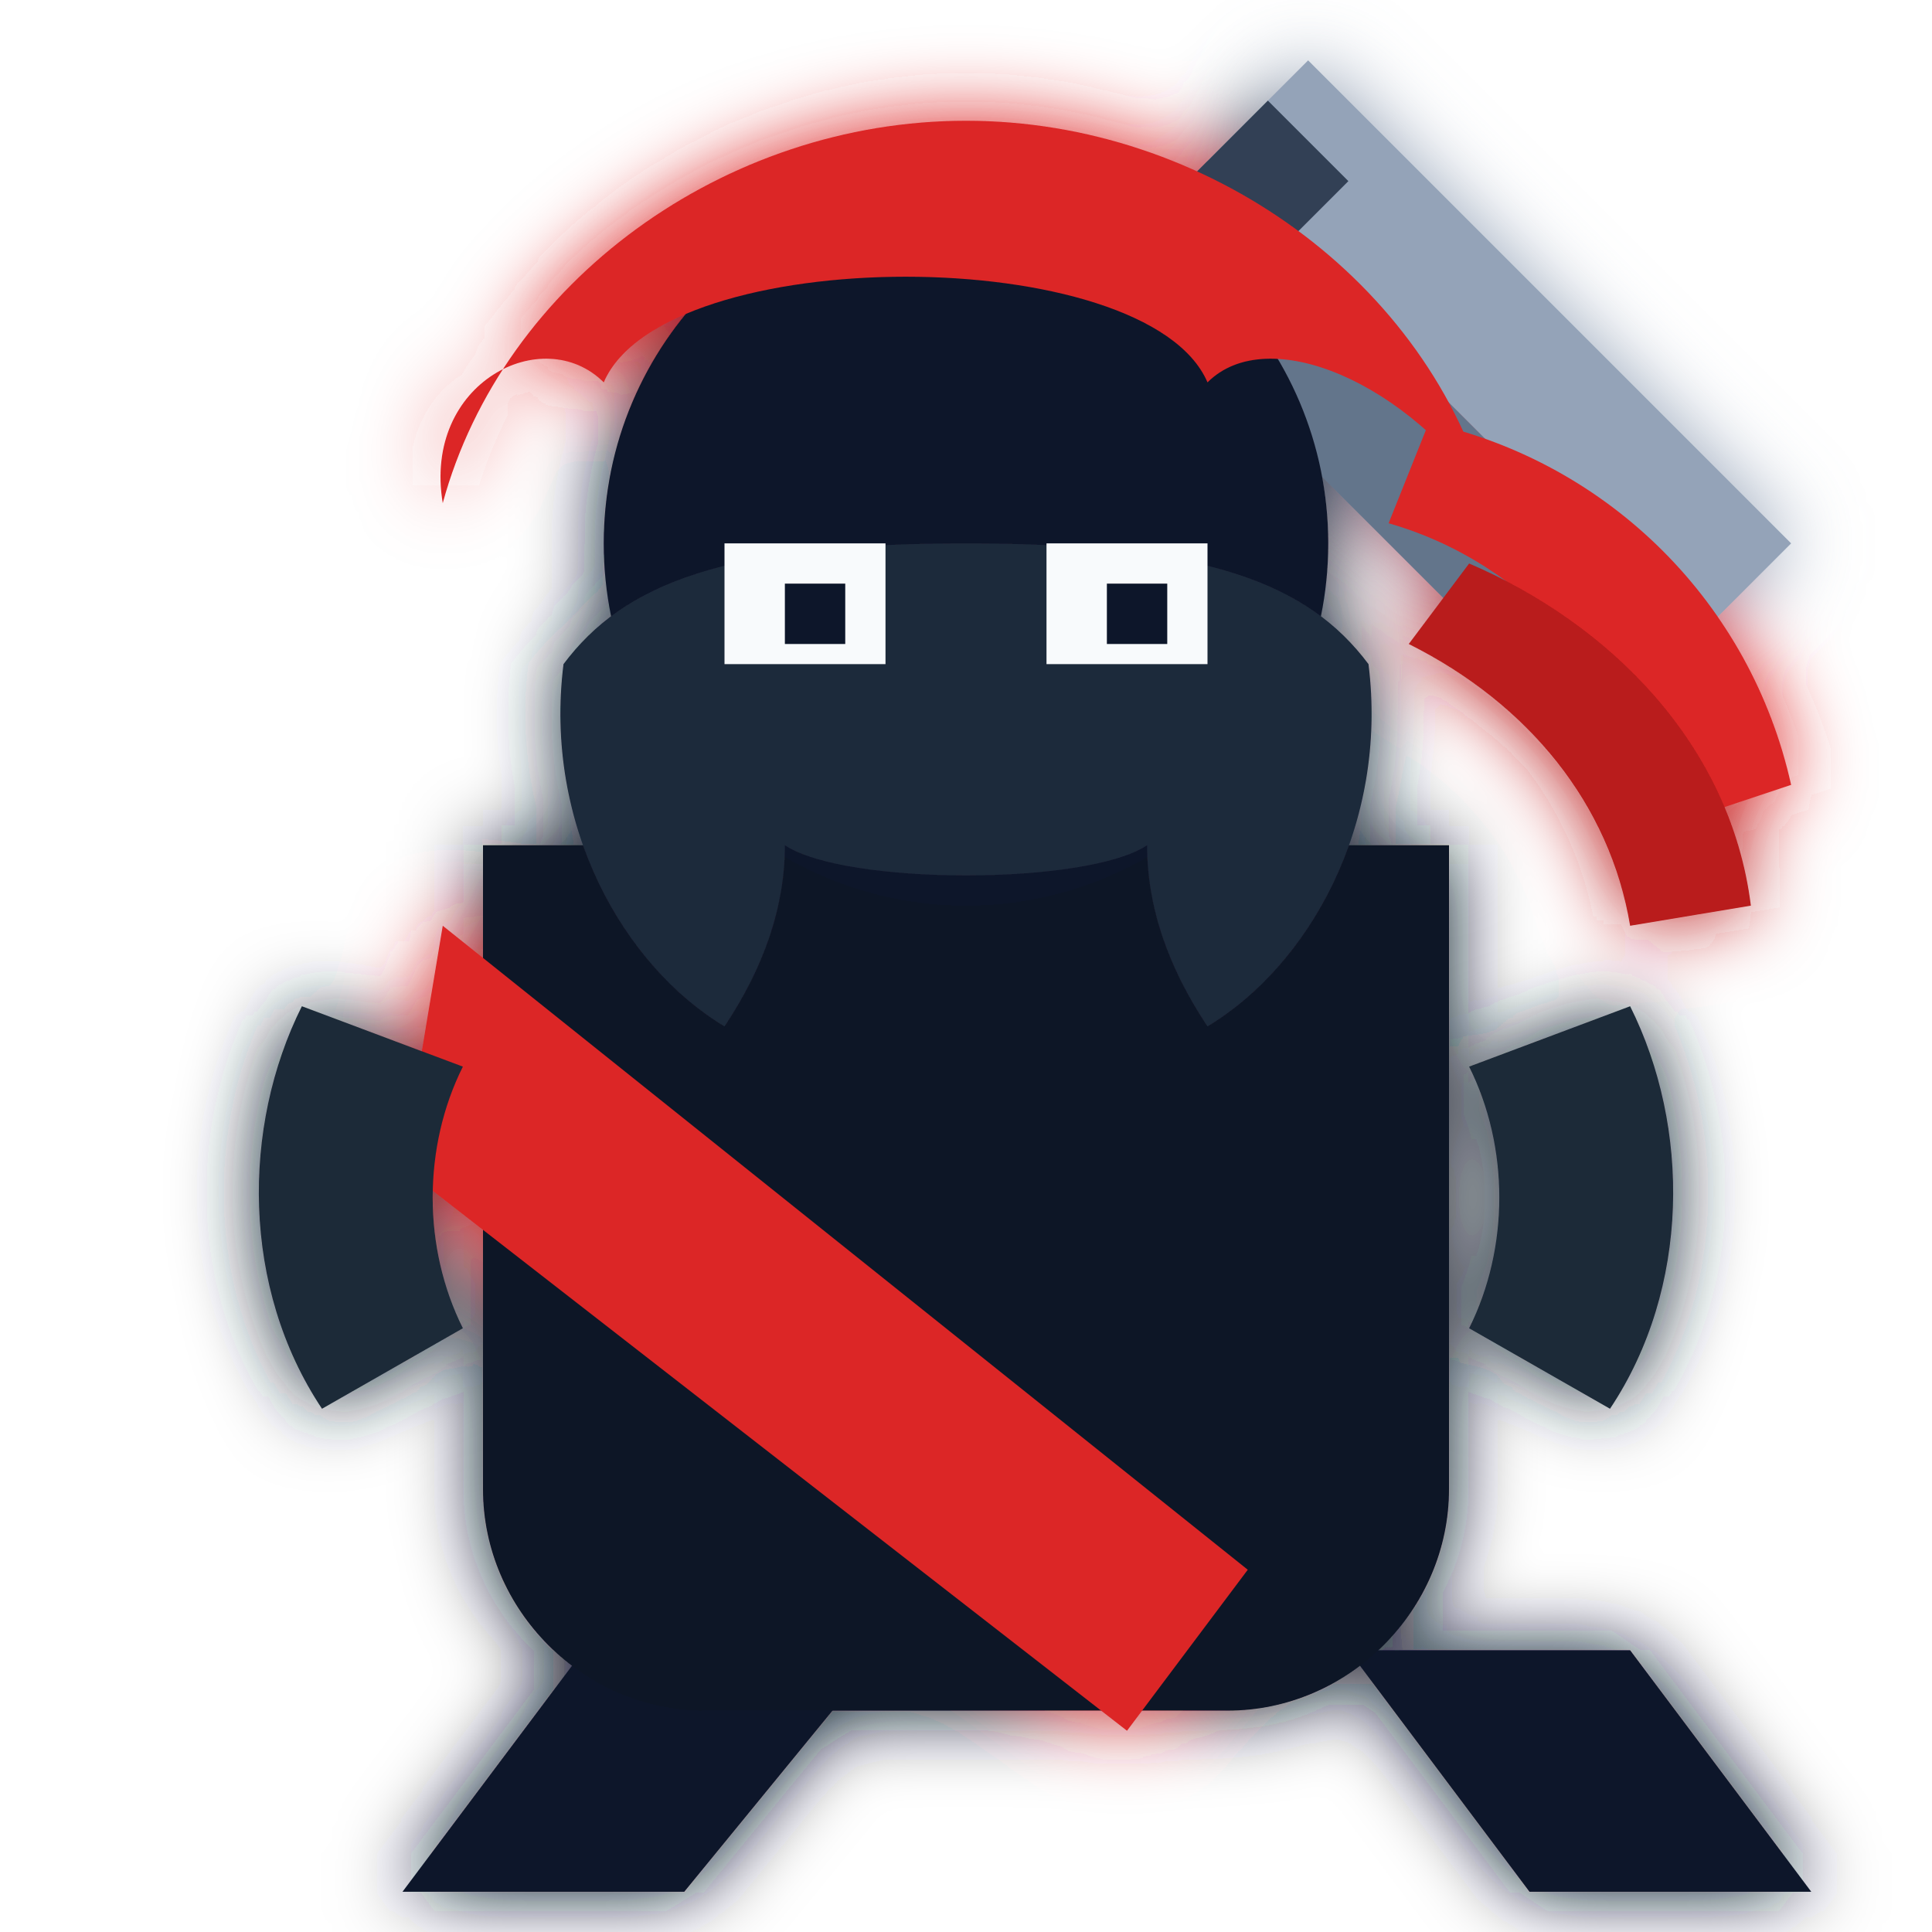
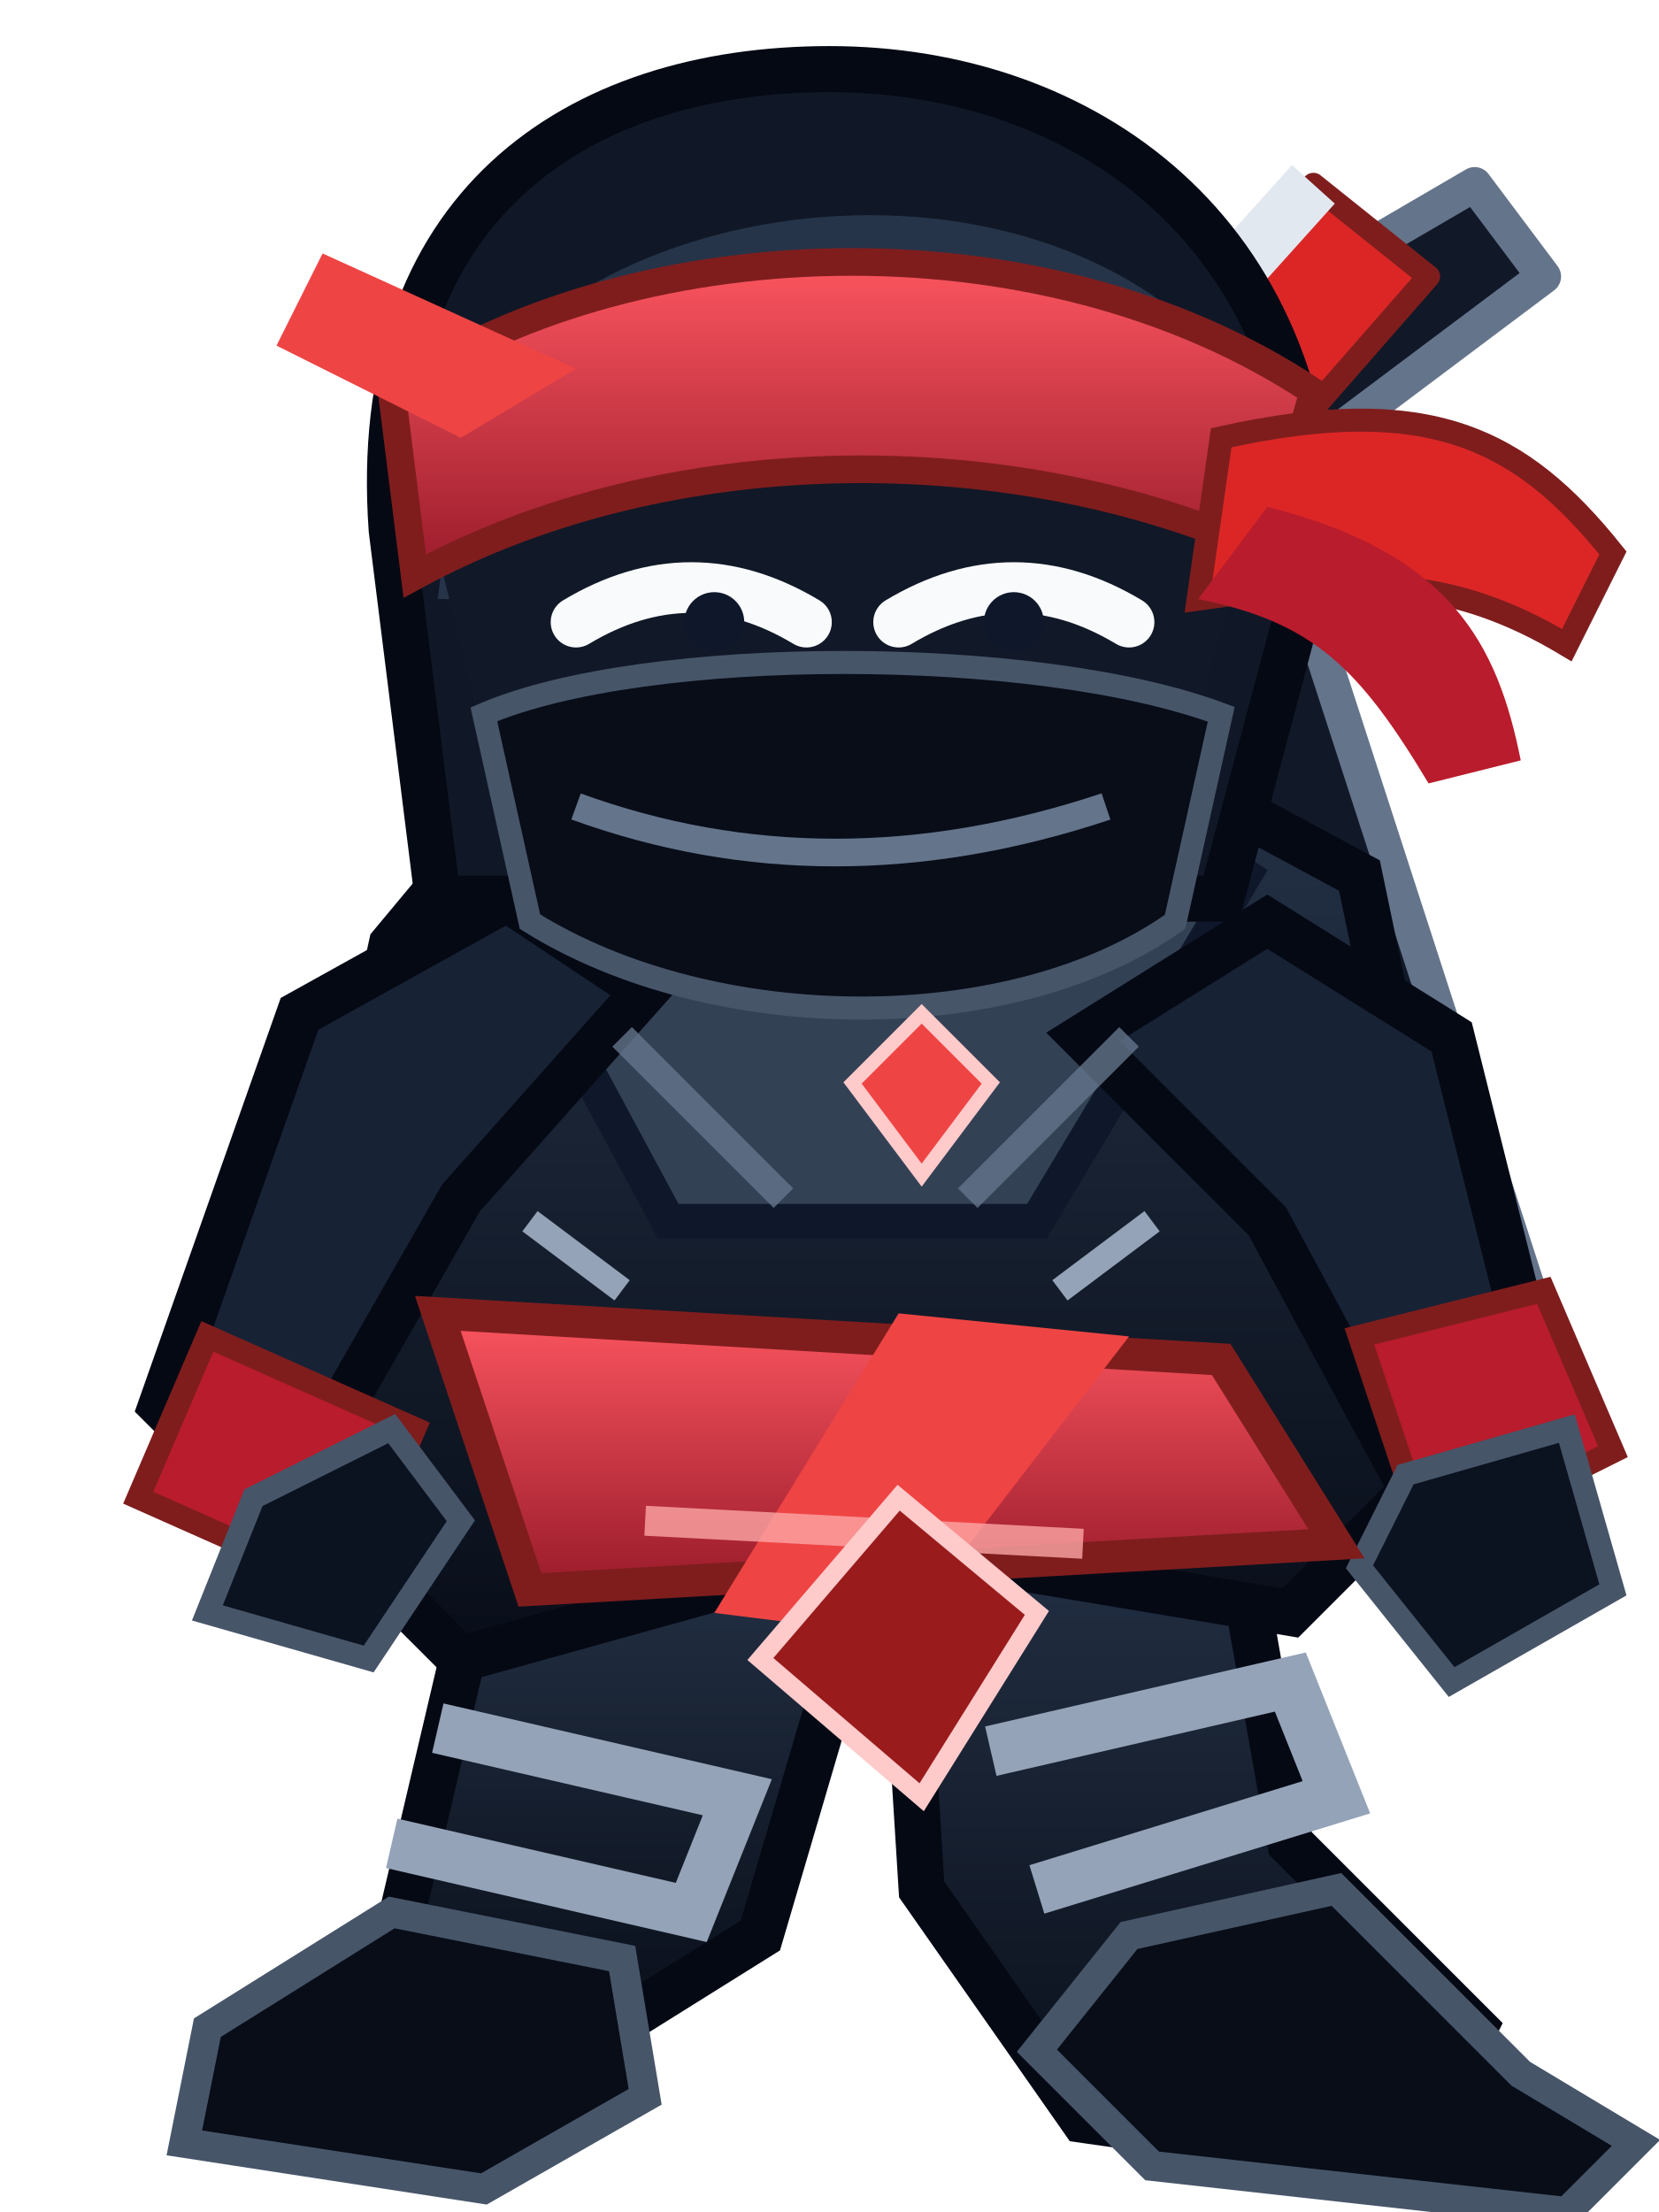
- <svg xmlns="http://www.w3.org/2000/svg" viewBox="0 0 96 96">
+ <svg xmlns="http://www.w3.org/2000/svg" viewBox="0 0 72 96">
  <defs>
-     <filter id="g">
-       <feGaussianBlur stdDeviation="2" result="b" />
+     <linearGradient id="suit" x2="0" y2="1">
+       <stop stop-color="#263449" />
+       <stop offset="1" stop-color="#080d18" />
+     </linearGradient>
+     <linearGradient id="red" x2="0" y2="1">
+       <stop stop-color="#fb555f" />
+       <stop offset="1" stop-color="#991b2b" />
+     </linearGradient>
+     <linearGradient id="steel" x2="1" y2="1">
+       <stop stop-color="#f8fafc" />
+       <stop offset=".5" stop-color="#94a3b8" />
+       <stop offset="1" stop-color="#475569" />
+     </linearGradient>
+     <filter id="glow">
+       <feGaussianBlur stdDeviation="1.1" result="b" />
      <feMerge>
        <feMergeNode in="b" />
        <feMergeNode in="SourceGraphic" />
      </feMerge>
    </filter>
  </defs>
-   <g filter="url(#g)">
-     <path d="M29 82 20 94h14l9-11zM67 82l9 12h14l-9-12z" fill="#0f172a" />
-     <path d="M24 42h48v32c0 6-5 11-11 11H35c-6 0-11-5-11-11z" fill="#111827" />
-     <path d="M22 46 62 78 56 86 20 58z" fill="#dc2626" />
-     <path d="M15 50c-3 6-3 14 1 20l7-4c-2-4-2-9 0-13z" fill="#1f2937" />
-     <path d="M81 50c3 6 3 14-1 20l-7-4c2-4 2-9 0-13z" fill="#1f2937" />
-     <path d="M60 8 84 32l-5 5-24-24z" fill="#64748b" />
-     <path d="M60 8 65 3l24 24-5 5z" fill="#94a3b8" />
-     <path d="M56 12 63 5l4 4-7 7z" fill="#334155" />
-     <circle cx="48" cy="27" r="18" fill="#0f172a" />
-     <path d="M22 25c3-11 14-19 26-19s23 8 26 19c-4-6-11-9-14-6-3-7-27-7-30 0-3-3-9 0-8 6z" fill="#dc2626" />
-     <path d="M71 21c9 2 16 9 18 18l-6 2c-2-7-7-13-14-15z" fill="#dc2626" />
-     <path d="M73 28c7 3 13 9 14 17l-6 1c-1-6-5-11-11-14z" fill="#b91c1c" />
-     <path d="M28 33c3-4 8-6 20-6s17 2 20 6c1 8-3 15-8 18-2-3-3-6-3-9-3 2-15 2-18 0 0 3-1 6-3 9-5-3-9-10-8-18z" fill="#1e293b" />
-     <path d="M36 27h8v6h-8zM52 27h8v6h-8z" fill="#f8fafc" />
-     <path d="M39 29h3v3h-3zM55 29h3v3h-3z" fill="#0f172a" />
+   <g stroke-linejoin="round">
+     <path d="M52 15 64 8l3 4-12 9 12 37-5 3-15-39z" fill="#111827" stroke="#64748b" stroke-width="1.5" />
+     <path d="m50 16 7-8 5 4-7 8z" fill="#dc2626" stroke="#7f1d1d" stroke-width="1" />
+     <path d="m48 18 9-10" stroke="#e2e8f0" stroke-width="2.5" />
+     <path d="m46 20 7-5" stroke="#f8fafc" stroke-width="2" />
  </g>
+   <path d="m23 65 15 2-5 17-8 5-8-4 4-17z" fill="url(#suit)" stroke="#050914" stroke-width="2" />
+   <path d="m39 66 14-3 3 17 8 8-3 6-14-2-7-10z" fill="url(#suit)" stroke="#050914" stroke-width="2" />
+   <path d="m17 83 10 2 1 6-7 4-13-2 1-5zM49 84l9-2 8 8 5 3-3 3-18-2-5-5z" fill="#080d18" stroke="#475569" stroke-width="1.3" />
+   <path d="m19 75 13 3-2 5-13-3M43 76l13-3 2 5-13 4" fill="none" stroke="#94a3b8" stroke-width="2.2" />
+   <path d="M22 35 33 31h13l13 7 5 24-8 8-18-3-18 5-8-8 5-23z" fill="url(#suit)" stroke="#050914" stroke-width="2" />
+   <path d="m31 34 7 8 8-9 8 5-9 15H29l-7-13z" fill="#334155" stroke="#0f172a" stroke-width="1.5" />
+   <path d="m22 39-9 5-6 17 5 5 8-14 8-9zM55 40l8 5 4 16-5 5-7-13-8-8z" fill="#172235" stroke="#050914" stroke-width="2" />
+   <path d="m9 58 9 4-3 7-9-4zM59 58l8-2 3 7-8 4z" fill="#b91c2c" stroke="#7f1d1d" stroke-width="1" />
+   <path d="m11 65 6-3 3 4-4 6-7-2zM61 64l7-2 2 7-7 4-4-5z" fill="#0b1220" stroke="#475569" stroke-width="1" />
+   <path d="m19 57 34 2 5 8-35 2z" fill="url(#red)" stroke="#7f1d1d" stroke-width="1.4" />
+   <path d="m39 57 10 1-10 13-8-1z" fill="#ef4444" />
+   <path d="m28 66 19 1" stroke="#fca5a5" stroke-width="1.3" opacity=".8" />
+   <path d="m39 65 6 5-5 8-7-6z" fill="#991b1b" stroke="#fecaca" stroke-width=".8" />
+   <path d="M17 23C16 9 25 3 36 3s21 7 21 21l-4 15H19z" fill="#101827" stroke="#050914" stroke-width="2" />
+   <path d="M20 18C25 8 47 5 55 18l-2 8H19z" fill="#263449" />
+   <path d="M20 22c5-5 26-6 32 0l-2 12c-4 6-23 7-28 0z" fill="#d5a889" stroke="#0b1220" stroke-width="1.5" />
+   <path d="M19 24c8-5 27-5 35 0l-2 7c-8-3-24-3-31 1z" fill="#111827" />
+   <path d="M25 27q5-3 10 0M39 27q5-3 10 0" fill="none" stroke="#f8fafc" stroke-width="2.2" stroke-linecap="round" />
+   <circle cx="31" cy="27" r="1.3" fill="#0f172a" />
+   <circle cx="44" cy="27" r="1.3" fill="#0f172a" />
+   <path d="M21 31c7-3 24-3 32 0l-2 9c-7 5-20 5-28 0z" fill="#080d18" stroke="#475569" stroke-width="1" />
+   <path d="M25 35q11 4 23 0" fill="none" stroke="#64748b" stroke-width="1.2" />
+   <path d="M17 17c10-7 28-8 40 0l-2 7c-11-5-26-5-37 1z" fill="url(#red)" stroke="#7f1d1d" stroke-width="1.2" />
+   <path d="M53 19c9-2 13 0 17 5l-2 4c-5-3-9-3-16-2z" fill="#dc2626" stroke="#7f1d1d" stroke-width="1" />
+   <path d="M55 22c8 2 10 6 11 11l-4 1c-3-5-5-7-10-8z" fill="#b91c2c" />
+   <path d="m20 19-8-4 2-4 11 5z" fill="#ef4444" />
+   <path d="m27 45 7 7m15-7-7 7" stroke="#64748b" stroke-width="1.2" opacity=".8" />
+   <path d="m23 53 4 3m23-3-4 3" stroke="#94a3b8" stroke-width="1.1" />
+   <path d="m37 47 3-3 3 3-3 4z" fill="#ef4444" stroke="#fecaca" stroke-width=".6" />
</svg>
